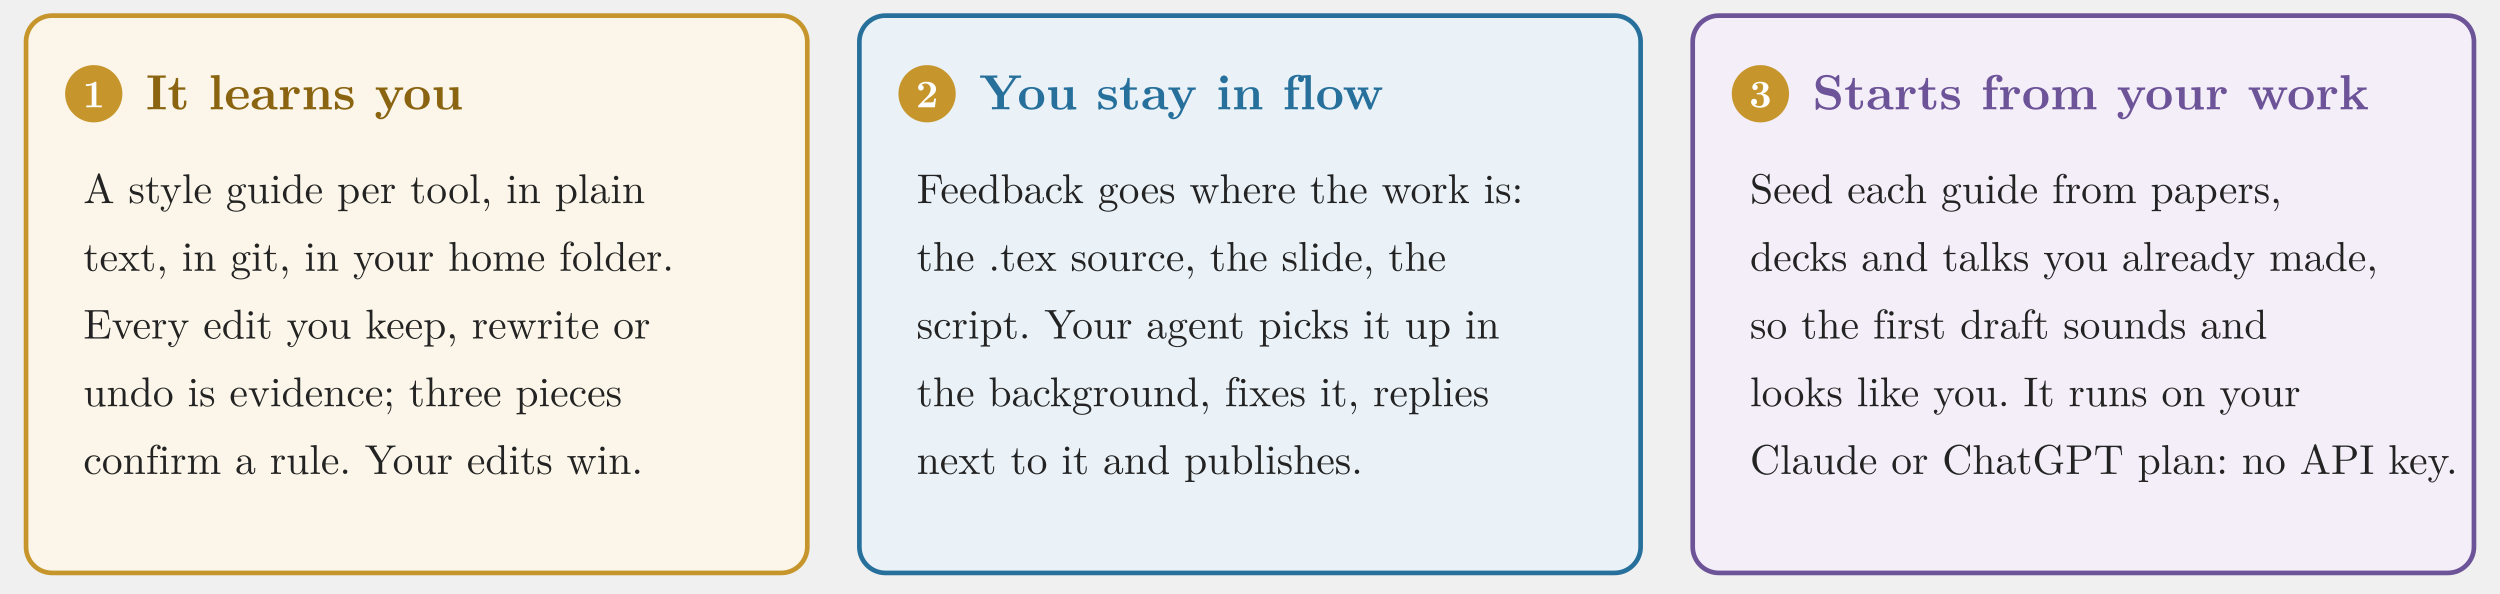
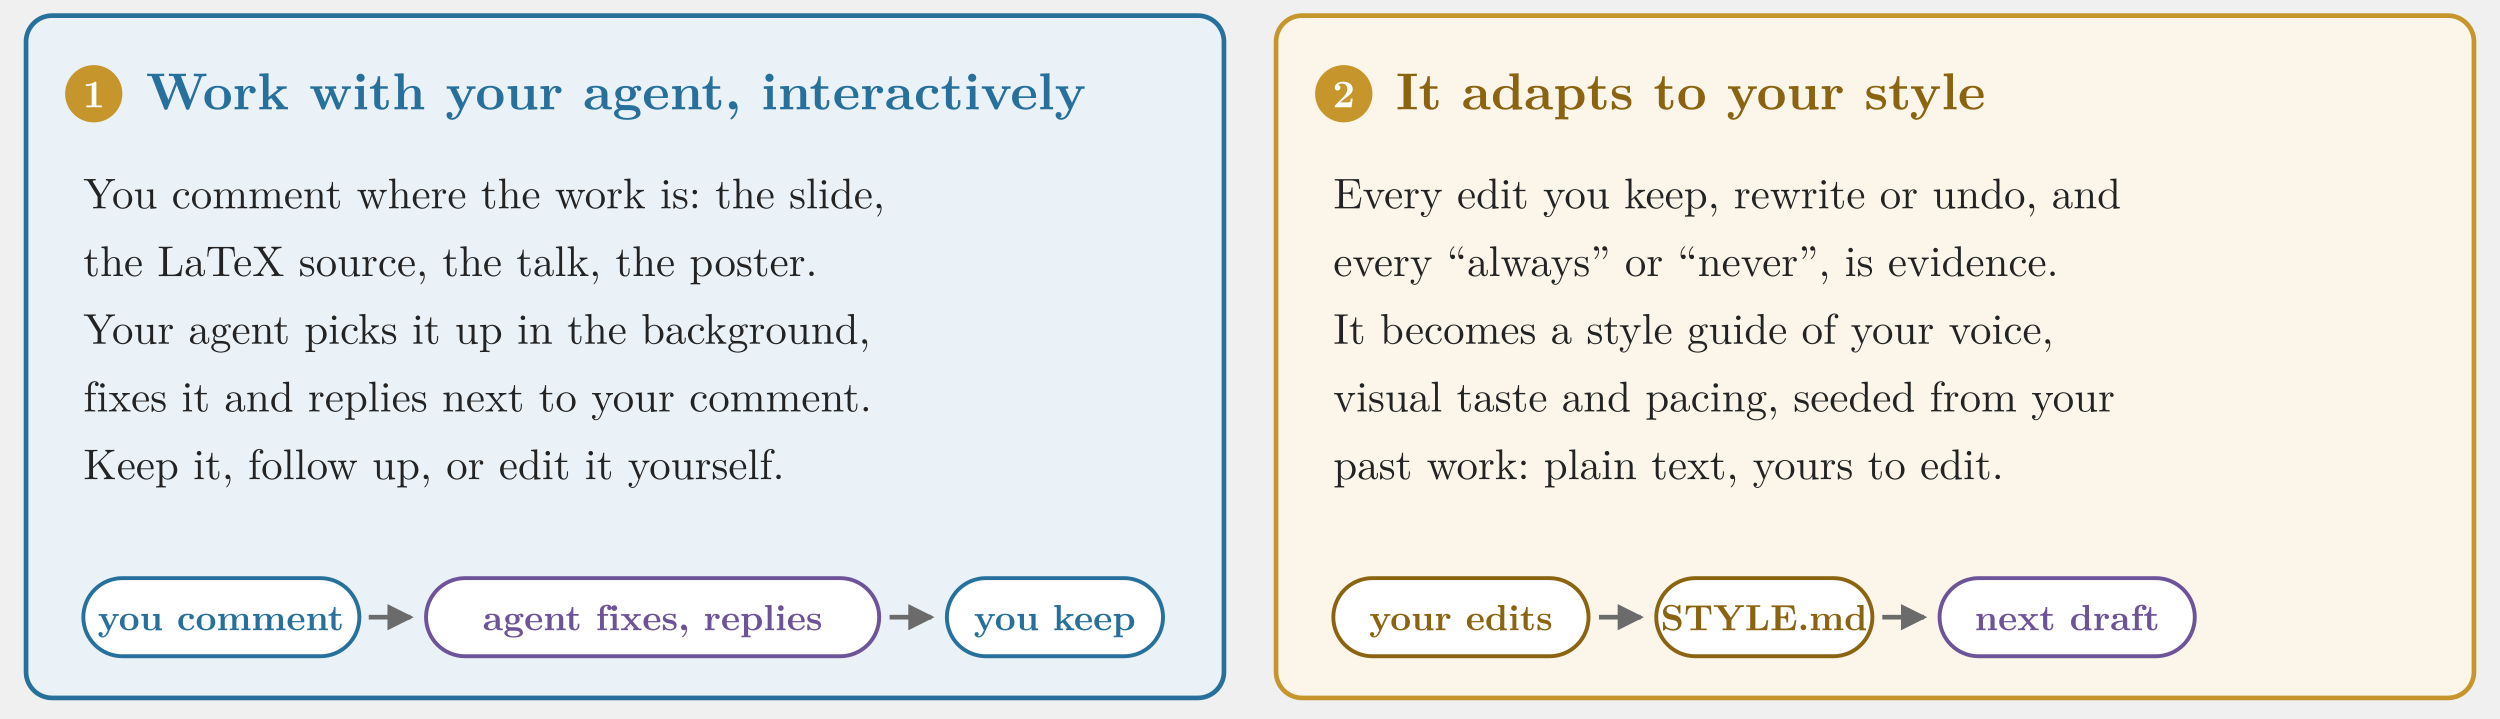
- <svg xmlns="http://www.w3.org/2000/svg" viewBox="0 0 960 228" width="960" height="228" role="img" aria-label="What the three tools share: they learn your style; you stay in flow while the agent works in the background; each starts from your own past work and runs on your own agent plan">
+ <svg xmlns="http://www.w3.org/2000/svg" viewBox="0 0 960 276" width="960" height="276" role="img" aria-label="Two ideas behind every PairLab tool: work with your agent interactively, where the work is; and it adapts to your style, learning from every edit you keep, rewrite or undo">
  <style>text{font-family:'CMU Serif','Latin Modern Roman',Georgia,'Times New Roman',serif;fill:#232323} .m{font-family:Menlo,'SF Mono',Consolas,'DejaVu Sans Mono',monospace} .b{font-weight:700} .i{font-style:italic}</style>
  <defs>
    <marker id="a" viewBox="0 0 10 10" refX="8" refY="5" markerWidth="7" markerHeight="7" orient="auto-start-reverse">
      <path d="M1,1 L9,5 L1,9 Z" fill="#6B6B6B" />
    </marker>
    <marker id="ag" viewBox="0 0 10 10" refX="8" refY="5" markerWidth="7" markerHeight="7" orient="auto-start-reverse">
      <path d="M1,1 L9,5 L1,9 Z" fill="#C6952C" />
    </marker>
    <marker id="ap" viewBox="0 0 10 10" refX="8" refY="5" markerWidth="7" markerHeight="7" orient="auto-start-reverse">
      <path d="M1,1 L9,5 L1,9 Z" fill="#6D5398" />
    </marker>
    <marker id="ay" viewBox="0 0 10 10" refX="8" refY="5" markerWidth="7" markerHeight="7" orient="auto-start-reverse">
      <path d="M1,1 L9,5 L1,9 Z" fill="#27709C" />
    </marker>
    <marker id="an" viewBox="0 0 10 10" refX="8" refY="5" markerWidth="7" markerHeight="7" orient="auto-start-reverse">
      <path d="M1,1 L9,5 L1,9 Z" fill="#227828" />
    </marker>
  </defs>
-   <rect x="10" y="6" width="300" height="214" rx="10" fill="#FBF6E9" stroke="#C6952C" stroke-width="1.8" />
+   <rect x="10" y="6" width="460" height="262" rx="10" fill="#EAF2F8" stroke="#27709C" stroke-width="1.8" />
  <circle cx="36" cy="36" r="11" fill="#C6952C" />
  <text x="36" y="41.2" font-size="15" class="b" text-anchor="middle" fill="#FFFFFF" style="fill:#FFFFFF">1</text>
-   <text x="56" y="42" font-size="19" class="b" style="fill:#8A6410">It learns you</text>
-   <text x="32" y="78" font-size="16">A style guide per tool, in plain</text>
-   <text x="32" y="104" font-size="16">text, in git, in your home folder.</text>
-   <text x="32" y="130" font-size="16">Every edit you keep, rewrite or</text>
-   <text x="32" y="156" font-size="16">undo is evidence; three pieces</text>
-   <text x="32" y="182" font-size="16">confirm a rule. Your edits win.</text>
-   <rect x="330" y="6" width="300" height="214" rx="10" fill="#EAF2F8" stroke="#27709C" stroke-width="1.8" />
-   <circle cx="356" cy="36" r="11" fill="#C6952C" />
-   <text x="356" y="41.2" font-size="15" class="b" text-anchor="middle" fill="#FFFFFF" style="fill:#FFFFFF">2</text>
-   <text x="376" y="42" font-size="19" class="b" style="fill:#27709C">You stay in flow</text>
-   <text x="352" y="78" font-size="16">Feedback goes where the work is:</text>
-   <text x="352" y="104" font-size="16">the .tex source, the slide, the</text>
-   <text x="352" y="130" font-size="16">script. Your agent picks it up in</text>
-   <text x="352" y="156" font-size="16">the background, fixes it, replies</text>
-   <text x="352" y="182" font-size="16">next to it and publishes.</text>
-   <rect x="650" y="6" width="300" height="214" rx="10" fill="#F3EEF8" stroke="#6D5398" stroke-width="1.8" />
-   <circle cx="676" cy="36" r="11" fill="#C6952C" />
-   <text x="676" y="41.2" font-size="15" class="b" text-anchor="middle" fill="#FFFFFF" style="fill:#FFFFFF">3</text>
-   <text x="696" y="42" font-size="19" class="b" style="fill:#6D5398">Starts from your work</text>
-   <text x="672" y="78" font-size="16">Seed each guide from papers,</text>
-   <text x="672" y="104" font-size="16">decks and talks you already made,</text>
-   <text x="672" y="130" font-size="16">so the first draft sounds and</text>
-   <text x="672" y="156" font-size="16">looks like you. It runs on your</text>
-   <text x="672" y="182" font-size="16">Claude or ChatGPT plan: no API key.</text>
+   <text x="56" y="42" font-size="20" class="b" style="fill:#27709C">Work with your agent, interactively</text>
+   <text x="32" y="80" font-size="16.5">You comment where the work is: the slide,</text>
+   <text x="32" y="106" font-size="16.5">the LaTeX source, the talk, the poster.</text>
+   <text x="32" y="132" font-size="16.5">Your agent picks it up in the background,</text>
+   <text x="32" y="158" font-size="16.5">fixes it and replies next to your comment.</text>
+   <text x="32" y="184" font-size="16.5">Keep it, follow up, or edit it yourself.</text>
+   <rect x="32" y="222" width="106" height="30" rx="15" fill="#FFFFFF" stroke="#27709C" stroke-width="1.5" />
+   <text x="84.8" y="242" font-size="14" class="b" text-anchor="middle" style="fill:#27709C">you comment</text>
+   <path d="M141.6,237 L157.6,237" stroke="#6B6B6B" stroke-width="1.8" fill="none" marker-end="url(#a)" />
+   <rect x="163.6" y="222" width="174" height="30" rx="15" fill="#FFFFFF" stroke="#6D5398" stroke-width="1.5" />
+   <text x="250.6" y="242" font-size="14" class="b" text-anchor="middle" style="fill:#6D5398">agent fixes, replies</text>
+   <path d="M341.6,237 L357.6,237" stroke="#6B6B6B" stroke-width="1.8" fill="none" marker-end="url(#a)" />
+   <rect x="363.6" y="222" width="83" height="30" rx="15" fill="#FFFFFF" stroke="#27709C" stroke-width="1.5" />
+   <text x="405.0" y="242" font-size="14" class="b" text-anchor="middle" style="fill:#27709C">you keep</text>
+   <rect x="490" y="6" width="460" height="262" rx="10" fill="#FBF6E9" stroke="#C6952C" stroke-width="1.8" />
+   <circle cx="516" cy="36" r="11" fill="#C6952C" />
+   <text x="516" y="41.2" font-size="15" class="b" text-anchor="middle" fill="#FFFFFF" style="fill:#FFFFFF">2</text>
+   <text x="536" y="42" font-size="20" class="b" style="fill:#8A6410">It adapts to your style</text>
+   <text x="512" y="80" font-size="16.5">Every edit you keep, rewrite or undo, and</text>
+   <text x="512" y="106" font-size="16.5">every “always” or “never”, is evidence.</text>
+   <text x="512" y="132" font-size="16.5">It becomes a style guide of your voice,</text>
+   <text x="512" y="158" font-size="16.5">visual taste and pacing, seeded from your</text>
+   <text x="512" y="184" font-size="16.5">past work: plain text, yours to edit.</text>
+   <rect x="512" y="222" width="98" height="30" rx="15" fill="#FFFFFF" stroke="#8A6410" stroke-width="1.5" />
+   <text x="561.0" y="242" font-size="14" class="b" text-anchor="middle" style="fill:#8A6410">your edits</text>
+   <path d="M614.0,237 L630.0,237" stroke="#6B6B6B" stroke-width="1.8" fill="none" marker-end="url(#a)" />
+   <rect x="636.0" y="222" width="83" height="30" rx="15" fill="#FFFFFF" stroke="#8A6410" stroke-width="1.5" />
+   <text x="677.4" y="242" font-size="14" class="b" text-anchor="middle" style="fill:#8A6410">STYLE.md</text>
+   <path d="M722.8,237 L738.8,237" stroke="#6B6B6B" stroke-width="1.8" fill="none" marker-end="url(#a)" />
+   <rect x="744.8" y="222" width="98" height="30" rx="15" fill="#FFFFFF" stroke="#6D5398" stroke-width="1.5" />
+   <text x="793.8" y="242" font-size="14" class="b" text-anchor="middle" style="fill:#6D5398">next draft</text>
</svg>
